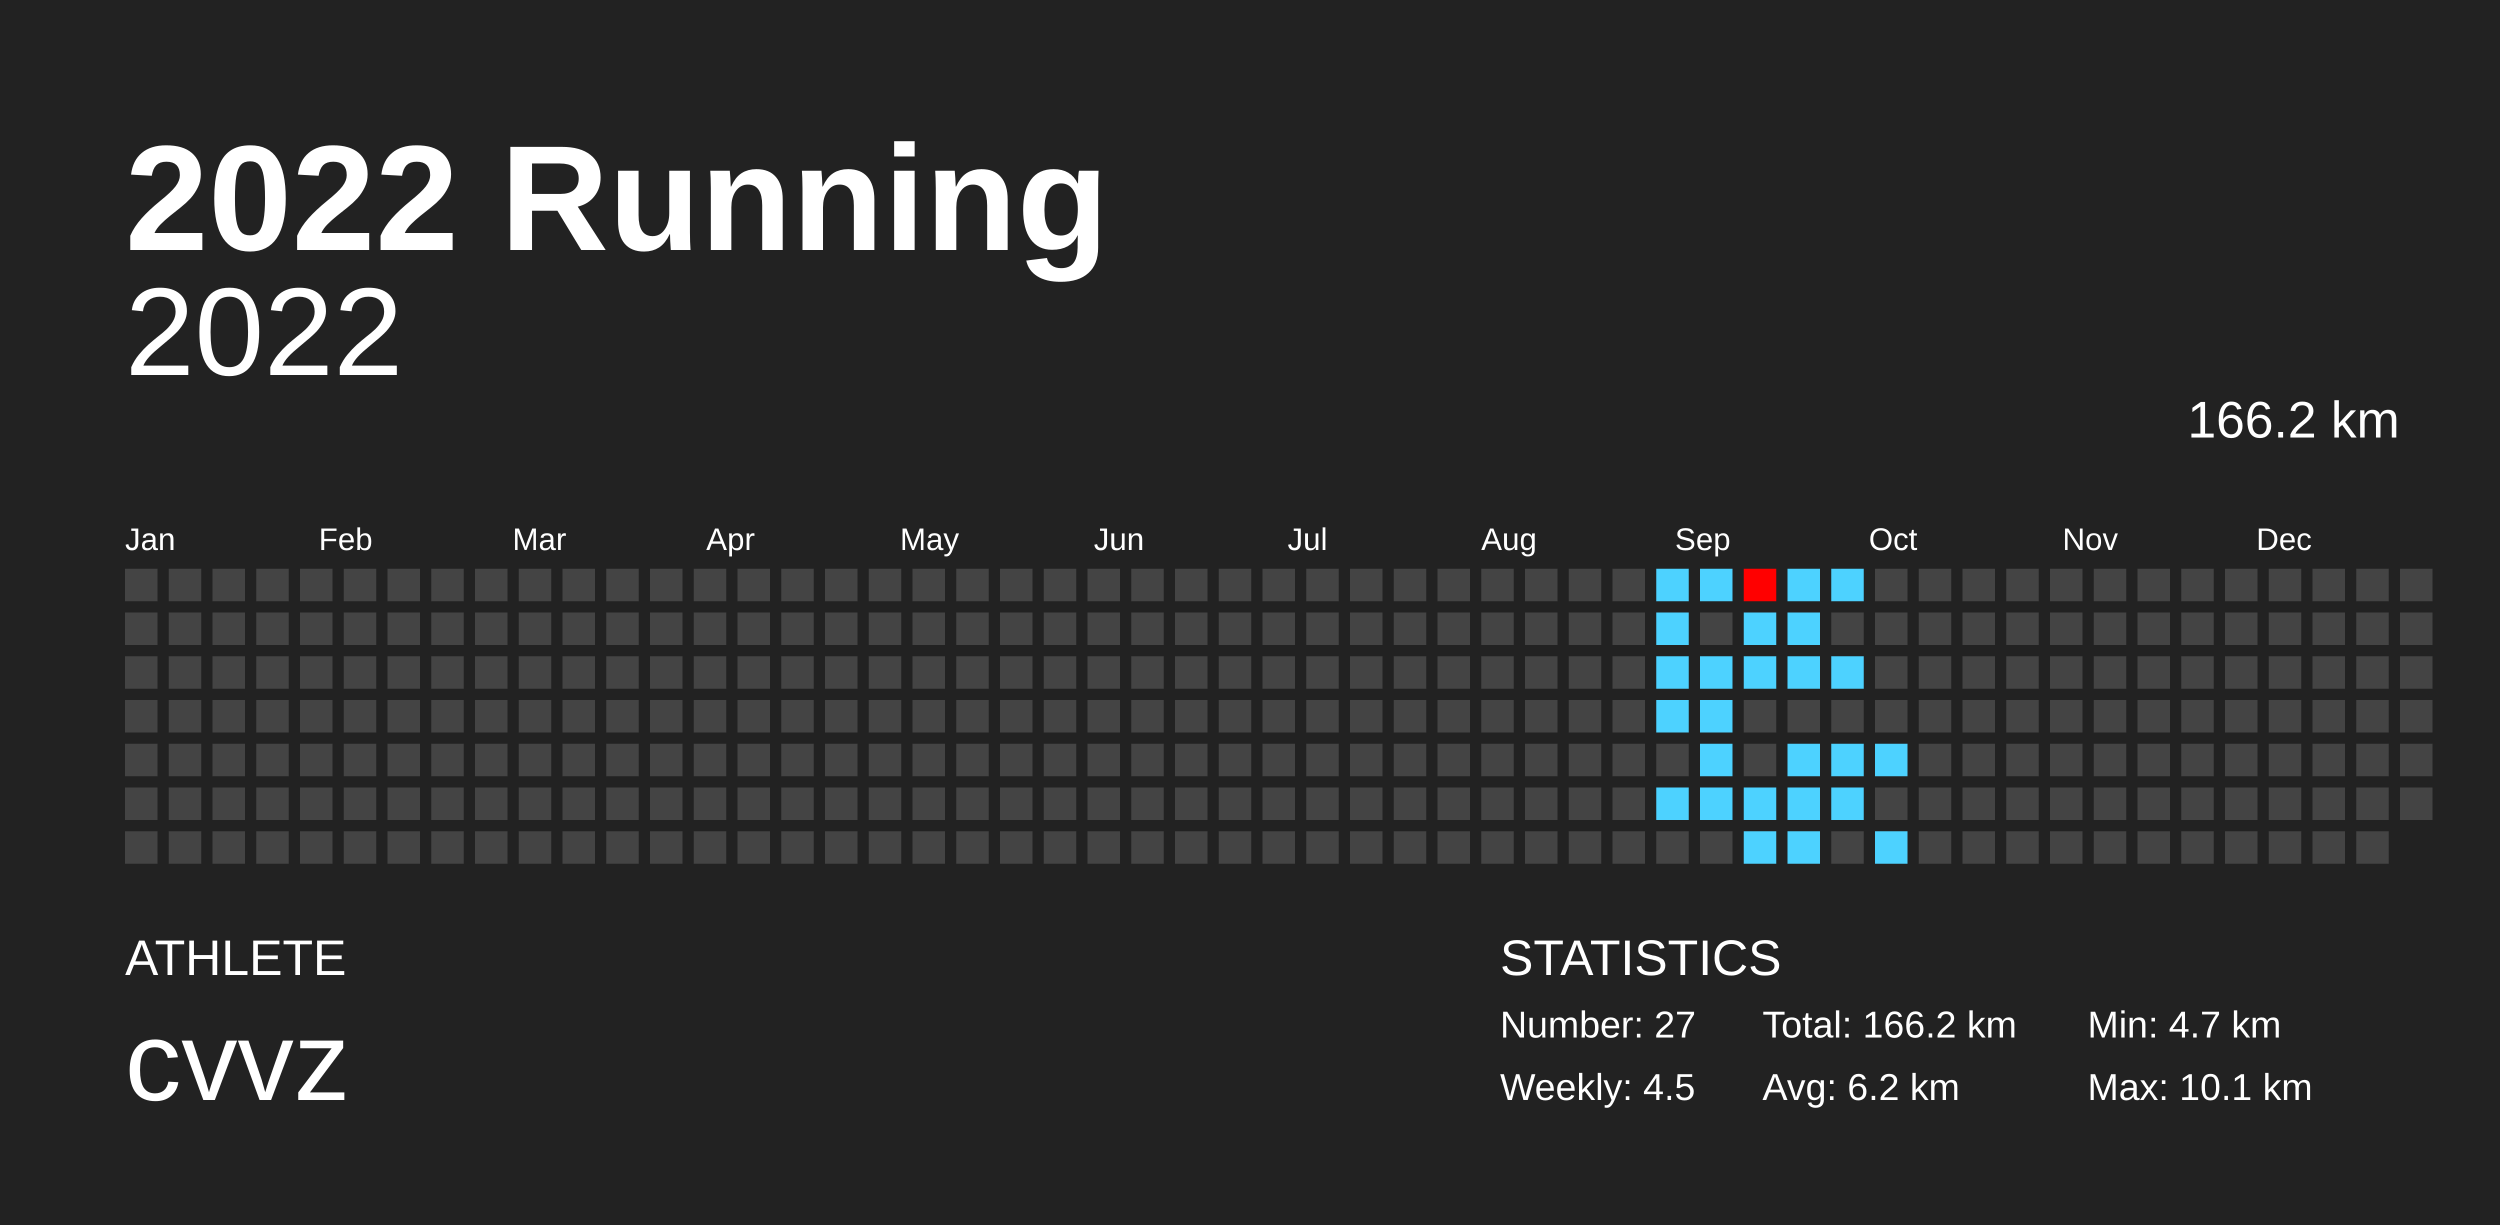
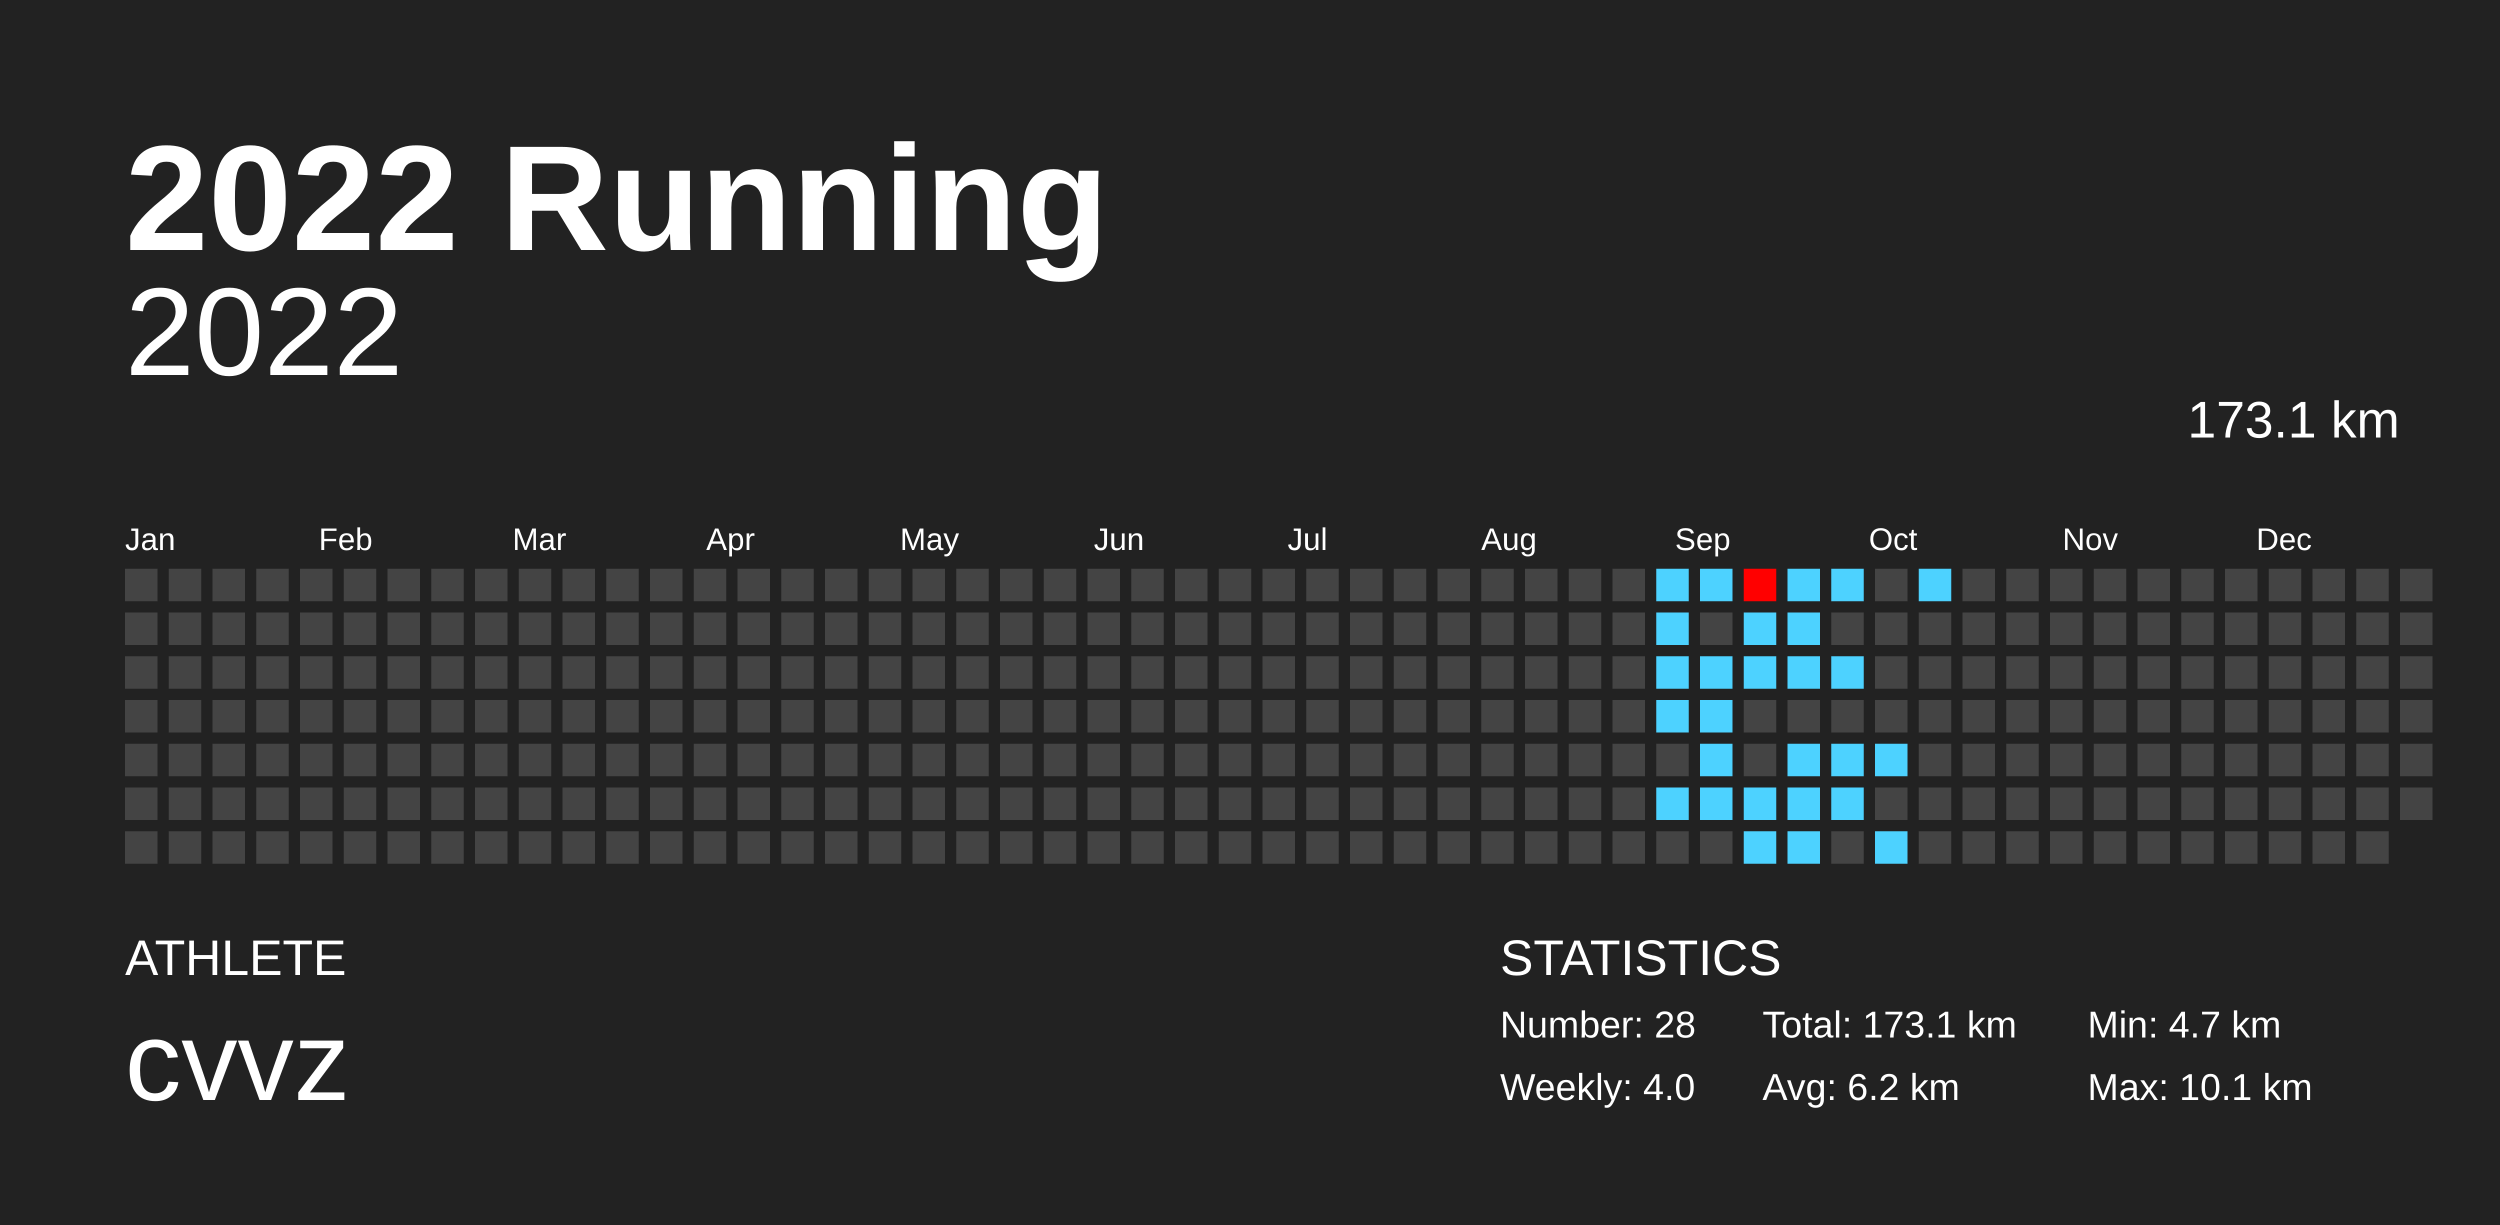
<svg xmlns="http://www.w3.org/2000/svg" baseProfile="full" height="98mm" version="1.1" viewBox="0,0,200,98" width="200mm">
  <defs />
  <rect fill="#222222" height="98" width="200" x="0" y="0" />
  <text fill="#FFFFFF" style="font-size:12px; font-family:Arial; font-weight:bold;" x="10" y="20">2022 Running</text>
  <text fill="#FFFFFF" style="font-size:4px; font-family:Arial" x="10" y="78">ATHLETE</text>
  <text fill="#FFFFFF" style="font-size:9px; font-family:Arial" x="10" y="88">cvvz</text>
  <text fill="#FFFFFF" style="font-size:4px; font-family:Arial" x="120" y="78">STATISTICS</text>
-   <text fill="#FFFFFF" style="font-size:3px; font-family:Arial" x="120" y="83">Number: 27</text>
-   <text fill="#FFFFFF" style="font-size:3px; font-family:Arial" x="120" y="88">Weekly: 4.5</text>
-   <text fill="#FFFFFF" style="font-size:3px; font-family:Arial" x="141" y="83">Total: 166.2 km</text>
+   <text fill="#FFFFFF" style="font-size:3px; font-family:Arial" x="120" y="83">Number: 28</text>
+   <text fill="#FFFFFF" style="font-size:3px; font-family:Arial" x="120" y="88">Weekly: 4.0</text>
+   <text fill="#FFFFFF" style="font-size:3px; font-family:Arial" x="141" y="83">Total: 173.1 km</text>
  <text fill="#FFFFFF" style="font-size:3px; font-family:Arial" x="141" y="88">Avg: 6.2 km</text>
  <text fill="#FFFFFF" style="font-size:3px; font-family:Arial" x="167" y="83">Min: 4.7 km</text>
  <text fill="#FFFFFF" style="font-size:3px; font-family:Arial" x="167" y="88">Max: 10.1 km</text>
  <text alignment-baseline="hanging" fill="#FFFFFF" style="font-size:10.0px; font-family:Arial;" x="10" y="30">2022</text>
-   <text alignment-baseline="hanging" fill="#FFFFFF" style="font-size:4.125px; font-family:Arial;" x="175" y="35">166.2 km</text>
+   <text alignment-baseline="hanging" fill="#FFFFFF" style="font-size:4.125px; font-family:Arial;" x="175" y="35">173.1 km</text>
  <text fill="#FFFFFF" style="font-size:2.5px; font-family:Arial" x="10.0" y="44">Jan</text>
  <text fill="#FFFFFF" style="font-size:2.5px; font-family:Arial" x="25.5" y="44">Feb</text>
  <text fill="#FFFFFF" style="font-size:2.5px; font-family:Arial" x="41.0" y="44">Mar</text>
  <text fill="#FFFFFF" style="font-size:2.5px; font-family:Arial" x="56.5" y="44">Apr</text>
  <text fill="#FFFFFF" style="font-size:2.5px; font-family:Arial" x="72.0" y="44">May</text>
  <text fill="#FFFFFF" style="font-size:2.5px; font-family:Arial" x="87.5" y="44">Jun</text>
  <text fill="#FFFFFF" style="font-size:2.5px; font-family:Arial" x="103.0" y="44">Jul</text>
  <text fill="#FFFFFF" style="font-size:2.5px; font-family:Arial" x="118.5" y="44">Aug</text>
  <text fill="#FFFFFF" style="font-size:2.5px; font-family:Arial" x="134.0" y="44">Sep</text>
  <text fill="#FFFFFF" style="font-size:2.5px; font-family:Arial" x="149.5" y="44">Oct</text>
  <text fill="#FFFFFF" style="font-size:2.5px; font-family:Arial" x="165.0" y="44">Nov</text>
  <text fill="#FFFFFF" style="font-size:2.5px; font-family:Arial" x="180.5" y="44">Dec</text>
  <rect fill="#444444" height="2.6" width="2.6" x="10.0" y="45.5" />
  <rect fill="#444444" height="2.6" width="2.6" x="10.0" y="49.0" />
  <rect fill="#444444" height="2.6" width="2.6" x="10.0" y="52.5" />
  <rect fill="#444444" height="2.6" width="2.6" x="10.0" y="56.0" />
  <rect fill="#444444" height="2.6" width="2.6" x="10.0" y="59.5" />
  <rect fill="#444444" height="2.6" width="2.6" x="10.0" y="63.0" />
  <rect fill="#444444" height="2.6" width="2.6" x="10.0" y="66.5" />
  <rect fill="#444444" height="2.6" width="2.6" x="13.5" y="45.5" />
  <rect fill="#444444" height="2.6" width="2.6" x="13.5" y="49.0" />
  <rect fill="#444444" height="2.6" width="2.6" x="13.5" y="52.5" />
  <rect fill="#444444" height="2.6" width="2.6" x="13.5" y="56.0" />
  <rect fill="#444444" height="2.6" width="2.6" x="13.5" y="59.5" />
  <rect fill="#444444" height="2.6" width="2.6" x="13.5" y="63.0" />
  <rect fill="#444444" height="2.6" width="2.6" x="13.5" y="66.5" />
  <rect fill="#444444" height="2.6" width="2.6" x="17.0" y="45.5" />
  <rect fill="#444444" height="2.6" width="2.6" x="17.0" y="49.0" />
  <rect fill="#444444" height="2.6" width="2.6" x="17.0" y="52.5" />
  <rect fill="#444444" height="2.6" width="2.6" x="17.0" y="56.0" />
  <rect fill="#444444" height="2.6" width="2.6" x="17.0" y="59.5" />
  <rect fill="#444444" height="2.6" width="2.6" x="17.0" y="63.0" />
  <rect fill="#444444" height="2.6" width="2.6" x="17.0" y="66.5" />
  <rect fill="#444444" height="2.6" width="2.6" x="20.5" y="45.5" />
  <rect fill="#444444" height="2.6" width="2.6" x="20.5" y="49.0" />
  <rect fill="#444444" height="2.6" width="2.6" x="20.5" y="52.5" />
  <rect fill="#444444" height="2.6" width="2.6" x="20.5" y="56.0" />
  <rect fill="#444444" height="2.6" width="2.6" x="20.5" y="59.5" />
  <rect fill="#444444" height="2.6" width="2.6" x="20.5" y="63.0" />
  <rect fill="#444444" height="2.6" width="2.6" x="20.5" y="66.5" />
  <rect fill="#444444" height="2.6" width="2.6" x="24.0" y="45.5" />
  <rect fill="#444444" height="2.6" width="2.6" x="24.0" y="49.0" />
  <rect fill="#444444" height="2.6" width="2.6" x="24.0" y="52.5" />
  <rect fill="#444444" height="2.6" width="2.6" x="24.0" y="56.0" />
  <rect fill="#444444" height="2.6" width="2.6" x="24.0" y="59.5" />
  <rect fill="#444444" height="2.6" width="2.6" x="24.0" y="63.0" />
  <rect fill="#444444" height="2.6" width="2.6" x="24.0" y="66.5" />
  <rect fill="#444444" height="2.6" width="2.6" x="27.5" y="45.5" />
  <rect fill="#444444" height="2.6" width="2.6" x="27.5" y="49.0" />
  <rect fill="#444444" height="2.6" width="2.6" x="27.5" y="52.5" />
  <rect fill="#444444" height="2.6" width="2.6" x="27.5" y="56.0" />
  <rect fill="#444444" height="2.6" width="2.6" x="27.5" y="59.5" />
  <rect fill="#444444" height="2.6" width="2.6" x="27.5" y="63.0" />
  <rect fill="#444444" height="2.6" width="2.6" x="27.5" y="66.5" />
  <rect fill="#444444" height="2.6" width="2.6" x="31.0" y="45.5" />
  <rect fill="#444444" height="2.6" width="2.6" x="31.0" y="49.0" />
  <rect fill="#444444" height="2.6" width="2.6" x="31.0" y="52.5" />
  <rect fill="#444444" height="2.6" width="2.6" x="31.0" y="56.0" />
  <rect fill="#444444" height="2.6" width="2.6" x="31.0" y="59.5" />
  <rect fill="#444444" height="2.6" width="2.6" x="31.0" y="63.0" />
  <rect fill="#444444" height="2.6" width="2.6" x="31.0" y="66.5" />
  <rect fill="#444444" height="2.6" width="2.6" x="34.5" y="45.5" />
  <rect fill="#444444" height="2.6" width="2.6" x="34.5" y="49.0" />
  <rect fill="#444444" height="2.6" width="2.6" x="34.5" y="52.5" />
  <rect fill="#444444" height="2.6" width="2.6" x="34.5" y="56.0" />
  <rect fill="#444444" height="2.6" width="2.6" x="34.5" y="59.5" />
  <rect fill="#444444" height="2.6" width="2.6" x="34.5" y="63.0" />
  <rect fill="#444444" height="2.6" width="2.6" x="34.5" y="66.5" />
  <rect fill="#444444" height="2.6" width="2.6" x="38.0" y="45.5" />
  <rect fill="#444444" height="2.6" width="2.6" x="38.0" y="49.0" />
  <rect fill="#444444" height="2.6" width="2.6" x="38.0" y="52.5" />
  <rect fill="#444444" height="2.6" width="2.6" x="38.0" y="56.0" />
  <rect fill="#444444" height="2.6" width="2.6" x="38.0" y="59.5" />
  <rect fill="#444444" height="2.6" width="2.6" x="38.0" y="63.0" />
  <rect fill="#444444" height="2.6" width="2.6" x="38.0" y="66.5" />
  <rect fill="#444444" height="2.6" width="2.6" x="41.5" y="45.5" />
  <rect fill="#444444" height="2.6" width="2.6" x="41.5" y="49.0" />
  <rect fill="#444444" height="2.6" width="2.6" x="41.5" y="52.5" />
  <rect fill="#444444" height="2.6" width="2.6" x="41.5" y="56.0" />
  <rect fill="#444444" height="2.6" width="2.6" x="41.5" y="59.5" />
  <rect fill="#444444" height="2.6" width="2.6" x="41.5" y="63.0" />
  <rect fill="#444444" height="2.6" width="2.6" x="41.5" y="66.5" />
  <rect fill="#444444" height="2.6" width="2.6" x="45.0" y="45.5" />
  <rect fill="#444444" height="2.6" width="2.6" x="45.0" y="49.0" />
  <rect fill="#444444" height="2.6" width="2.6" x="45.0" y="52.5" />
  <rect fill="#444444" height="2.6" width="2.6" x="45.0" y="56.0" />
  <rect fill="#444444" height="2.6" width="2.6" x="45.0" y="59.5" />
  <rect fill="#444444" height="2.6" width="2.6" x="45.0" y="63.0" />
  <rect fill="#444444" height="2.6" width="2.6" x="45.0" y="66.5" />
  <rect fill="#444444" height="2.6" width="2.6" x="48.5" y="45.5" />
  <rect fill="#444444" height="2.6" width="2.6" x="48.5" y="49.0" />
  <rect fill="#444444" height="2.6" width="2.6" x="48.5" y="52.5" />
  <rect fill="#444444" height="2.6" width="2.6" x="48.5" y="56.0" />
  <rect fill="#444444" height="2.6" width="2.6" x="48.5" y="59.5" />
  <rect fill="#444444" height="2.6" width="2.6" x="48.5" y="63.0" />
  <rect fill="#444444" height="2.6" width="2.6" x="48.5" y="66.5" />
  <rect fill="#444444" height="2.6" width="2.6" x="52.0" y="45.5" />
  <rect fill="#444444" height="2.6" width="2.6" x="52.0" y="49.0" />
  <rect fill="#444444" height="2.6" width="2.6" x="52.0" y="52.5" />
  <rect fill="#444444" height="2.6" width="2.6" x="52.0" y="56.0" />
  <rect fill="#444444" height="2.6" width="2.6" x="52.0" y="59.5" />
  <rect fill="#444444" height="2.6" width="2.6" x="52.0" y="63.0" />
  <rect fill="#444444" height="2.6" width="2.6" x="52.0" y="66.5" />
  <rect fill="#444444" height="2.6" width="2.6" x="55.5" y="45.5" />
  <rect fill="#444444" height="2.6" width="2.6" x="55.5" y="49.0" />
  <rect fill="#444444" height="2.6" width="2.6" x="55.5" y="52.5" />
  <rect fill="#444444" height="2.6" width="2.6" x="55.5" y="56.0" />
  <rect fill="#444444" height="2.6" width="2.6" x="55.5" y="59.5" />
  <rect fill="#444444" height="2.6" width="2.6" x="55.5" y="63.0" />
  <rect fill="#444444" height="2.6" width="2.6" x="55.5" y="66.5" />
  <rect fill="#444444" height="2.6" width="2.6" x="59.0" y="45.5" />
  <rect fill="#444444" height="2.6" width="2.6" x="59.0" y="49.0" />
  <rect fill="#444444" height="2.6" width="2.6" x="59.0" y="52.5" />
  <rect fill="#444444" height="2.6" width="2.6" x="59.0" y="56.0" />
  <rect fill="#444444" height="2.6" width="2.6" x="59.0" y="59.5" />
  <rect fill="#444444" height="2.6" width="2.6" x="59.0" y="63.0" />
  <rect fill="#444444" height="2.6" width="2.6" x="59.0" y="66.5" />
  <rect fill="#444444" height="2.6" width="2.6" x="62.5" y="45.5" />
  <rect fill="#444444" height="2.6" width="2.6" x="62.5" y="49.0" />
  <rect fill="#444444" height="2.6" width="2.6" x="62.5" y="52.5" />
  <rect fill="#444444" height="2.6" width="2.6" x="62.5" y="56.0" />
  <rect fill="#444444" height="2.6" width="2.6" x="62.5" y="59.5" />
  <rect fill="#444444" height="2.6" width="2.6" x="62.5" y="63.0" />
  <rect fill="#444444" height="2.6" width="2.6" x="62.5" y="66.5" />
  <rect fill="#444444" height="2.6" width="2.6" x="66.0" y="45.5" />
  <rect fill="#444444" height="2.6" width="2.6" x="66.0" y="49.0" />
  <rect fill="#444444" height="2.6" width="2.6" x="66.0" y="52.5" />
  <rect fill="#444444" height="2.6" width="2.6" x="66.0" y="56.0" />
  <rect fill="#444444" height="2.6" width="2.6" x="66.0" y="59.5" />
  <rect fill="#444444" height="2.6" width="2.6" x="66.0" y="63.0" />
  <rect fill="#444444" height="2.6" width="2.6" x="66.0" y="66.5" />
  <rect fill="#444444" height="2.6" width="2.6" x="69.5" y="45.5" />
  <rect fill="#444444" height="2.6" width="2.6" x="69.5" y="49.0" />
  <rect fill="#444444" height="2.6" width="2.6" x="69.5" y="52.5" />
  <rect fill="#444444" height="2.6" width="2.6" x="69.5" y="56.0" />
  <rect fill="#444444" height="2.6" width="2.6" x="69.5" y="59.5" />
  <rect fill="#444444" height="2.6" width="2.6" x="69.5" y="63.0" />
  <rect fill="#444444" height="2.6" width="2.6" x="69.5" y="66.5" />
  <rect fill="#444444" height="2.6" width="2.6" x="73.0" y="45.5" />
  <rect fill="#444444" height="2.6" width="2.6" x="73.0" y="49.0" />
  <rect fill="#444444" height="2.6" width="2.6" x="73.0" y="52.5" />
  <rect fill="#444444" height="2.6" width="2.6" x="73.0" y="56.0" />
  <rect fill="#444444" height="2.6" width="2.6" x="73.0" y="59.5" />
  <rect fill="#444444" height="2.6" width="2.6" x="73.0" y="63.0" />
  <rect fill="#444444" height="2.6" width="2.6" x="73.0" y="66.5" />
  <rect fill="#444444" height="2.6" width="2.6" x="76.5" y="45.5" />
  <rect fill="#444444" height="2.6" width="2.6" x="76.5" y="49.0" />
  <rect fill="#444444" height="2.6" width="2.6" x="76.5" y="52.5" />
  <rect fill="#444444" height="2.6" width="2.6" x="76.5" y="56.0" />
  <rect fill="#444444" height="2.6" width="2.6" x="76.5" y="59.5" />
  <rect fill="#444444" height="2.6" width="2.6" x="76.5" y="63.0" />
  <rect fill="#444444" height="2.6" width="2.6" x="76.5" y="66.5" />
  <rect fill="#444444" height="2.6" width="2.6" x="80.0" y="45.5" />
  <rect fill="#444444" height="2.6" width="2.6" x="80.0" y="49.0" />
  <rect fill="#444444" height="2.6" width="2.6" x="80.0" y="52.5" />
  <rect fill="#444444" height="2.6" width="2.6" x="80.0" y="56.0" />
  <rect fill="#444444" height="2.6" width="2.6" x="80.0" y="59.5" />
  <rect fill="#444444" height="2.6" width="2.6" x="80.0" y="63.0" />
  <rect fill="#444444" height="2.6" width="2.6" x="80.0" y="66.5" />
  <rect fill="#444444" height="2.6" width="2.6" x="83.5" y="45.5" />
  <rect fill="#444444" height="2.6" width="2.6" x="83.5" y="49.0" />
  <rect fill="#444444" height="2.6" width="2.6" x="83.5" y="52.5" />
  <rect fill="#444444" height="2.6" width="2.6" x="83.5" y="56.0" />
  <rect fill="#444444" height="2.6" width="2.6" x="83.5" y="59.5" />
  <rect fill="#444444" height="2.6" width="2.6" x="83.5" y="63.0" />
  <rect fill="#444444" height="2.6" width="2.6" x="83.5" y="66.5" />
  <rect fill="#444444" height="2.6" width="2.6" x="87.0" y="45.5" />
  <rect fill="#444444" height="2.6" width="2.6" x="87.0" y="49.0" />
  <rect fill="#444444" height="2.6" width="2.6" x="87.0" y="52.5" />
  <rect fill="#444444" height="2.6" width="2.6" x="87.0" y="56.0" />
  <rect fill="#444444" height="2.6" width="2.6" x="87.0" y="59.5" />
  <rect fill="#444444" height="2.6" width="2.6" x="87.0" y="63.0" />
  <rect fill="#444444" height="2.6" width="2.6" x="87.0" y="66.5" />
  <rect fill="#444444" height="2.6" width="2.6" x="90.5" y="45.5" />
  <rect fill="#444444" height="2.6" width="2.6" x="90.5" y="49.0" />
  <rect fill="#444444" height="2.6" width="2.6" x="90.5" y="52.5" />
  <rect fill="#444444" height="2.6" width="2.6" x="90.5" y="56.0" />
  <rect fill="#444444" height="2.6" width="2.6" x="90.5" y="59.5" />
  <rect fill="#444444" height="2.6" width="2.6" x="90.5" y="63.0" />
  <rect fill="#444444" height="2.6" width="2.6" x="90.5" y="66.5" />
  <rect fill="#444444" height="2.6" width="2.6" x="94.0" y="45.5" />
  <rect fill="#444444" height="2.6" width="2.6" x="94.0" y="49.0" />
  <rect fill="#444444" height="2.6" width="2.6" x="94.0" y="52.5" />
  <rect fill="#444444" height="2.6" width="2.6" x="94.0" y="56.0" />
  <rect fill="#444444" height="2.6" width="2.6" x="94.0" y="59.5" />
  <rect fill="#444444" height="2.6" width="2.6" x="94.0" y="63.0" />
  <rect fill="#444444" height="2.6" width="2.6" x="94.0" y="66.5" />
  <rect fill="#444444" height="2.6" width="2.6" x="97.5" y="45.5" />
  <rect fill="#444444" height="2.6" width="2.6" x="97.5" y="49.0" />
  <rect fill="#444444" height="2.6" width="2.6" x="97.5" y="52.5" />
  <rect fill="#444444" height="2.6" width="2.6" x="97.5" y="56.0" />
  <rect fill="#444444" height="2.6" width="2.6" x="97.5" y="59.5" />
  <rect fill="#444444" height="2.6" width="2.6" x="97.5" y="63.0" />
  <rect fill="#444444" height="2.6" width="2.6" x="97.5" y="66.5" />
  <rect fill="#444444" height="2.6" width="2.6" x="101.0" y="45.5" />
  <rect fill="#444444" height="2.6" width="2.6" x="101.0" y="49.0" />
  <rect fill="#444444" height="2.6" width="2.6" x="101.0" y="52.5" />
  <rect fill="#444444" height="2.6" width="2.6" x="101.0" y="56.0" />
  <rect fill="#444444" height="2.6" width="2.6" x="101.0" y="59.5" />
  <rect fill="#444444" height="2.6" width="2.6" x="101.0" y="63.0" />
  <rect fill="#444444" height="2.6" width="2.6" x="101.0" y="66.5" />
  <rect fill="#444444" height="2.6" width="2.6" x="104.5" y="45.5" />
  <rect fill="#444444" height="2.6" width="2.6" x="104.5" y="49.0" />
  <rect fill="#444444" height="2.6" width="2.6" x="104.5" y="52.5" />
  <rect fill="#444444" height="2.6" width="2.6" x="104.5" y="56.0" />
  <rect fill="#444444" height="2.6" width="2.6" x="104.5" y="59.5" />
  <rect fill="#444444" height="2.6" width="2.6" x="104.5" y="63.0" />
  <rect fill="#444444" height="2.6" width="2.6" x="104.5" y="66.5" />
  <rect fill="#444444" height="2.6" width="2.6" x="108.0" y="45.5" />
  <rect fill="#444444" height="2.6" width="2.6" x="108.0" y="49.0" />
  <rect fill="#444444" height="2.6" width="2.6" x="108.0" y="52.5" />
  <rect fill="#444444" height="2.6" width="2.6" x="108.0" y="56.0" />
  <rect fill="#444444" height="2.6" width="2.6" x="108.0" y="59.5" />
  <rect fill="#444444" height="2.6" width="2.6" x="108.0" y="63.0" />
  <rect fill="#444444" height="2.6" width="2.6" x="108.0" y="66.5" />
  <rect fill="#444444" height="2.6" width="2.6" x="111.5" y="45.5" />
  <rect fill="#444444" height="2.6" width="2.6" x="111.5" y="49.0" />
  <rect fill="#444444" height="2.6" width="2.6" x="111.5" y="52.5" />
  <rect fill="#444444" height="2.6" width="2.6" x="111.5" y="56.0" />
  <rect fill="#444444" height="2.6" width="2.6" x="111.5" y="59.5" />
  <rect fill="#444444" height="2.6" width="2.6" x="111.5" y="63.0" />
  <rect fill="#444444" height="2.6" width="2.6" x="111.5" y="66.5" />
  <rect fill="#444444" height="2.6" width="2.6" x="115.0" y="45.5" />
  <rect fill="#444444" height="2.6" width="2.6" x="115.0" y="49.0" />
  <rect fill="#444444" height="2.6" width="2.6" x="115.0" y="52.5" />
  <rect fill="#444444" height="2.6" width="2.6" x="115.0" y="56.0" />
  <rect fill="#444444" height="2.6" width="2.6" x="115.0" y="59.5" />
  <rect fill="#444444" height="2.6" width="2.6" x="115.0" y="63.0" />
  <rect fill="#444444" height="2.6" width="2.6" x="115.0" y="66.5" />
  <rect fill="#444444" height="2.6" width="2.6" x="118.5" y="45.5" />
  <rect fill="#444444" height="2.6" width="2.6" x="118.5" y="49.0" />
  <rect fill="#444444" height="2.6" width="2.6" x="118.5" y="52.5" />
  <rect fill="#444444" height="2.6" width="2.6" x="118.5" y="56.0" />
  <rect fill="#444444" height="2.6" width="2.6" x="118.5" y="59.5" />
  <rect fill="#444444" height="2.6" width="2.6" x="118.5" y="63.0" />
  <rect fill="#444444" height="2.6" width="2.6" x="118.5" y="66.5" />
  <rect fill="#444444" height="2.6" width="2.6" x="122.0" y="45.5" />
  <rect fill="#444444" height="2.6" width="2.6" x="122.0" y="49.0" />
  <rect fill="#444444" height="2.6" width="2.6" x="122.0" y="52.5" />
  <rect fill="#444444" height="2.6" width="2.6" x="122.0" y="56.0" />
  <rect fill="#444444" height="2.6" width="2.6" x="122.0" y="59.5" />
  <rect fill="#444444" height="2.6" width="2.6" x="122.0" y="63.0" />
  <rect fill="#444444" height="2.6" width="2.6" x="122.0" y="66.5" />
  <rect fill="#444444" height="2.6" width="2.6" x="125.5" y="45.5" />
  <rect fill="#444444" height="2.6" width="2.6" x="125.5" y="49.0" />
  <rect fill="#444444" height="2.6" width="2.6" x="125.5" y="52.5" />
  <rect fill="#444444" height="2.6" width="2.6" x="125.5" y="56.0" />
  <rect fill="#444444" height="2.6" width="2.6" x="125.5" y="59.5" />
  <rect fill="#444444" height="2.6" width="2.6" x="125.5" y="63.0" />
  <rect fill="#444444" height="2.6" width="2.6" x="125.5" y="66.5" />
  <rect fill="#444444" height="2.6" width="2.6" x="129.0" y="45.5" />
  <rect fill="#444444" height="2.6" width="2.6" x="129.0" y="49.0" />
  <rect fill="#444444" height="2.6" width="2.6" x="129.0" y="52.5" />
  <rect fill="#444444" height="2.6" width="2.6" x="129.0" y="56.0" />
  <rect fill="#444444" height="2.6" width="2.6" x="129.0" y="59.5" />
  <rect fill="#444444" height="2.6" width="2.6" x="129.0" y="63.0" />
  <rect fill="#444444" height="2.6" width="2.6" x="129.0" y="66.5" />
  <rect fill="#4dd2ff" height="2.6" width="2.6" x="132.5" y="45.5" />
  <rect fill="#4dd2ff" height="2.6" width="2.6" x="132.5" y="49.0" />
  <rect fill="#4dd2ff" height="2.6" width="2.6" x="132.5" y="52.5" />
  <rect fill="#4dd2ff" height="2.6" width="2.6" x="132.5" y="56.0" />
  <rect fill="#444444" height="2.6" width="2.6" x="132.5" y="59.5" />
  <rect fill="#4dd2ff" height="2.6" width="2.6" x="132.5" y="63.0" />
  <rect fill="#444444" height="2.6" width="2.6" x="132.5" y="66.5" />
  <rect fill="#4dd2ff" height="2.6" width="2.6" x="136.0" y="45.5" />
  <rect fill="#444444" height="2.6" width="2.6" x="136.0" y="49.0" />
  <rect fill="#4dd2ff" height="2.6" width="2.6" x="136.0" y="52.5" />
  <rect fill="#4dd2ff" height="2.6" width="2.6" x="136.0" y="56.0" />
  <rect fill="#4dd2ff" height="2.6" width="2.6" x="136.0" y="59.5" />
  <rect fill="#4dd2ff" height="2.6" width="2.6" x="136.0" y="63.0" />
  <rect fill="#444444" height="2.6" width="2.6" x="136.0" y="66.5" />
  <rect fill="#ff0000" height="2.6" width="2.6" x="139.5" y="45.5" />
  <rect fill="#4dd2ff" height="2.6" width="2.6" x="139.5" y="49.0" />
  <rect fill="#4dd2ff" height="2.6" width="2.6" x="139.5" y="52.5" />
  <rect fill="#444444" height="2.6" width="2.6" x="139.5" y="56.0" />
  <rect fill="#444444" height="2.6" width="2.6" x="139.5" y="59.5" />
  <rect fill="#4dd2ff" height="2.6" width="2.6" x="139.5" y="63.0" />
  <rect fill="#4dd2ff" height="2.6" width="2.6" x="139.5" y="66.5" />
  <rect fill="#4dd2ff" height="2.6" width="2.6" x="143.0" y="45.5" />
  <rect fill="#4dd2ff" height="2.6" width="2.6" x="143.0" y="49.0" />
  <rect fill="#4dd2ff" height="2.6" width="2.6" x="143.0" y="52.5" />
  <rect fill="#444444" height="2.6" width="2.6" x="143.0" y="56.0" />
  <rect fill="#4dd2ff" height="2.6" width="2.6" x="143.0" y="59.5" />
  <rect fill="#4dd2ff" height="2.6" width="2.6" x="143.0" y="63.0" />
  <rect fill="#4dd2ff" height="2.6" width="2.6" x="143.0" y="66.5" />
  <rect fill="#4dd2ff" height="2.6" width="2.6" x="146.5" y="45.5" />
  <rect fill="#444444" height="2.6" width="2.6" x="146.5" y="49.0" />
  <rect fill="#4dd2ff" height="2.6" width="2.6" x="146.5" y="52.5" />
  <rect fill="#444444" height="2.6" width="2.6" x="146.5" y="56.0" />
  <rect fill="#4dd2ff" height="2.6" width="2.6" x="146.5" y="59.5" />
  <rect fill="#4dd2ff" height="2.6" width="2.6" x="146.5" y="63.0" />
  <rect fill="#444444" height="2.6" width="2.6" x="146.5" y="66.5" />
  <rect fill="#444444" height="2.6" width="2.6" x="150.0" y="45.5" />
  <rect fill="#444444" height="2.6" width="2.6" x="150.0" y="49.0" />
  <rect fill="#444444" height="2.6" width="2.6" x="150.0" y="52.5" />
  <rect fill="#444444" height="2.6" width="2.6" x="150.0" y="56.0" />
  <rect fill="#4dd2ff" height="2.6" width="2.6" x="150.0" y="59.5" />
  <rect fill="#444444" height="2.6" width="2.6" x="150.0" y="63.0" />
  <rect fill="#4dd2ff" height="2.6" width="2.6" x="150.0" y="66.5" />
-   <rect fill="#444444" height="2.6" width="2.6" x="153.5" y="45.5" />
+   <rect fill="#4dd2ff" height="2.6" width="2.6" x="153.5" y="45.5" />
  <rect fill="#444444" height="2.6" width="2.6" x="153.5" y="49.0" />
  <rect fill="#444444" height="2.6" width="2.6" x="153.5" y="52.5" />
  <rect fill="#444444" height="2.6" width="2.6" x="153.5" y="56.0" />
  <rect fill="#444444" height="2.6" width="2.6" x="153.5" y="59.5" />
  <rect fill="#444444" height="2.6" width="2.6" x="153.5" y="63.0" />
  <rect fill="#444444" height="2.6" width="2.6" x="153.5" y="66.5" />
  <rect fill="#444444" height="2.6" width="2.6" x="157.0" y="45.5" />
  <rect fill="#444444" height="2.6" width="2.6" x="157.0" y="49.0" />
  <rect fill="#444444" height="2.6" width="2.6" x="157.0" y="52.5" />
  <rect fill="#444444" height="2.6" width="2.6" x="157.0" y="56.0" />
  <rect fill="#444444" height="2.6" width="2.6" x="157.0" y="59.5" />
  <rect fill="#444444" height="2.6" width="2.6" x="157.0" y="63.0" />
  <rect fill="#444444" height="2.6" width="2.6" x="157.0" y="66.5" />
  <rect fill="#444444" height="2.6" width="2.6" x="160.5" y="45.5" />
  <rect fill="#444444" height="2.6" width="2.6" x="160.5" y="49.0" />
  <rect fill="#444444" height="2.6" width="2.6" x="160.5" y="52.5" />
  <rect fill="#444444" height="2.6" width="2.6" x="160.5" y="56.0" />
  <rect fill="#444444" height="2.6" width="2.6" x="160.5" y="59.5" />
  <rect fill="#444444" height="2.6" width="2.6" x="160.5" y="63.0" />
  <rect fill="#444444" height="2.6" width="2.6" x="160.5" y="66.5" />
  <rect fill="#444444" height="2.6" width="2.6" x="164.0" y="45.5" />
  <rect fill="#444444" height="2.6" width="2.6" x="164.0" y="49.0" />
  <rect fill="#444444" height="2.6" width="2.6" x="164.0" y="52.5" />
  <rect fill="#444444" height="2.6" width="2.6" x="164.0" y="56.0" />
  <rect fill="#444444" height="2.6" width="2.6" x="164.0" y="59.5" />
  <rect fill="#444444" height="2.6" width="2.6" x="164.0" y="63.0" />
  <rect fill="#444444" height="2.6" width="2.6" x="164.0" y="66.5" />
  <rect fill="#444444" height="2.6" width="2.6" x="167.5" y="45.5" />
  <rect fill="#444444" height="2.6" width="2.6" x="167.5" y="49.0" />
  <rect fill="#444444" height="2.6" width="2.6" x="167.5" y="52.5" />
  <rect fill="#444444" height="2.6" width="2.6" x="167.5" y="56.0" />
  <rect fill="#444444" height="2.6" width="2.6" x="167.5" y="59.5" />
  <rect fill="#444444" height="2.6" width="2.6" x="167.5" y="63.0" />
  <rect fill="#444444" height="2.6" width="2.6" x="167.5" y="66.5" />
  <rect fill="#444444" height="2.6" width="2.6" x="171.0" y="45.5" />
  <rect fill="#444444" height="2.6" width="2.6" x="171.0" y="49.0" />
  <rect fill="#444444" height="2.6" width="2.6" x="171.0" y="52.5" />
  <rect fill="#444444" height="2.6" width="2.6" x="171.0" y="56.0" />
  <rect fill="#444444" height="2.6" width="2.6" x="171.0" y="59.5" />
  <rect fill="#444444" height="2.6" width="2.6" x="171.0" y="63.0" />
  <rect fill="#444444" height="2.6" width="2.6" x="171.0" y="66.5" />
  <rect fill="#444444" height="2.6" width="2.6" x="174.5" y="45.5" />
  <rect fill="#444444" height="2.6" width="2.6" x="174.5" y="49.0" />
  <rect fill="#444444" height="2.6" width="2.6" x="174.5" y="52.5" />
  <rect fill="#444444" height="2.6" width="2.6" x="174.5" y="56.0" />
  <rect fill="#444444" height="2.6" width="2.6" x="174.5" y="59.5" />
  <rect fill="#444444" height="2.6" width="2.6" x="174.5" y="63.0" />
  <rect fill="#444444" height="2.6" width="2.6" x="174.5" y="66.5" />
  <rect fill="#444444" height="2.6" width="2.6" x="178.0" y="45.5" />
  <rect fill="#444444" height="2.6" width="2.6" x="178.0" y="49.0" />
  <rect fill="#444444" height="2.6" width="2.6" x="178.0" y="52.5" />
  <rect fill="#444444" height="2.6" width="2.6" x="178.0" y="56.0" />
  <rect fill="#444444" height="2.6" width="2.6" x="178.0" y="59.5" />
  <rect fill="#444444" height="2.6" width="2.6" x="178.0" y="63.0" />
  <rect fill="#444444" height="2.6" width="2.6" x="178.0" y="66.5" />
  <rect fill="#444444" height="2.6" width="2.6" x="181.5" y="45.5" />
  <rect fill="#444444" height="2.6" width="2.6" x="181.5" y="49.0" />
  <rect fill="#444444" height="2.6" width="2.6" x="181.5" y="52.5" />
  <rect fill="#444444" height="2.6" width="2.6" x="181.5" y="56.0" />
  <rect fill="#444444" height="2.6" width="2.6" x="181.5" y="59.5" />
  <rect fill="#444444" height="2.6" width="2.6" x="181.5" y="63.0" />
  <rect fill="#444444" height="2.6" width="2.6" x="181.5" y="66.5" />
  <rect fill="#444444" height="2.6" width="2.6" x="185.0" y="45.5" />
  <rect fill="#444444" height="2.6" width="2.6" x="185.0" y="49.0" />
  <rect fill="#444444" height="2.6" width="2.6" x="185.0" y="52.5" />
  <rect fill="#444444" height="2.6" width="2.6" x="185.0" y="56.0" />
  <rect fill="#444444" height="2.6" width="2.6" x="185.0" y="59.5" />
  <rect fill="#444444" height="2.6" width="2.6" x="185.0" y="63.0" />
  <rect fill="#444444" height="2.6" width="2.6" x="185.0" y="66.5" />
  <rect fill="#444444" height="2.6" width="2.6" x="188.5" y="45.5" />
  <rect fill="#444444" height="2.6" width="2.6" x="188.5" y="49.0" />
  <rect fill="#444444" height="2.6" width="2.6" x="188.5" y="52.5" />
  <rect fill="#444444" height="2.6" width="2.6" x="188.5" y="56.0" />
  <rect fill="#444444" height="2.6" width="2.6" x="188.5" y="59.5" />
  <rect fill="#444444" height="2.6" width="2.6" x="188.5" y="63.0" />
  <rect fill="#444444" height="2.6" width="2.6" x="188.5" y="66.5" />
  <rect fill="#444444" height="2.6" width="2.6" x="192.0" y="45.5" />
  <rect fill="#444444" height="2.6" width="2.6" x="192.0" y="49.0" />
  <rect fill="#444444" height="2.6" width="2.6" x="192.0" y="52.5" />
  <rect fill="#444444" height="2.6" width="2.6" x="192.0" y="56.0" />
  <rect fill="#444444" height="2.6" width="2.6" x="192.0" y="59.5" />
  <rect fill="#444444" height="2.6" width="2.6" x="192.0" y="63.0" />
</svg>
